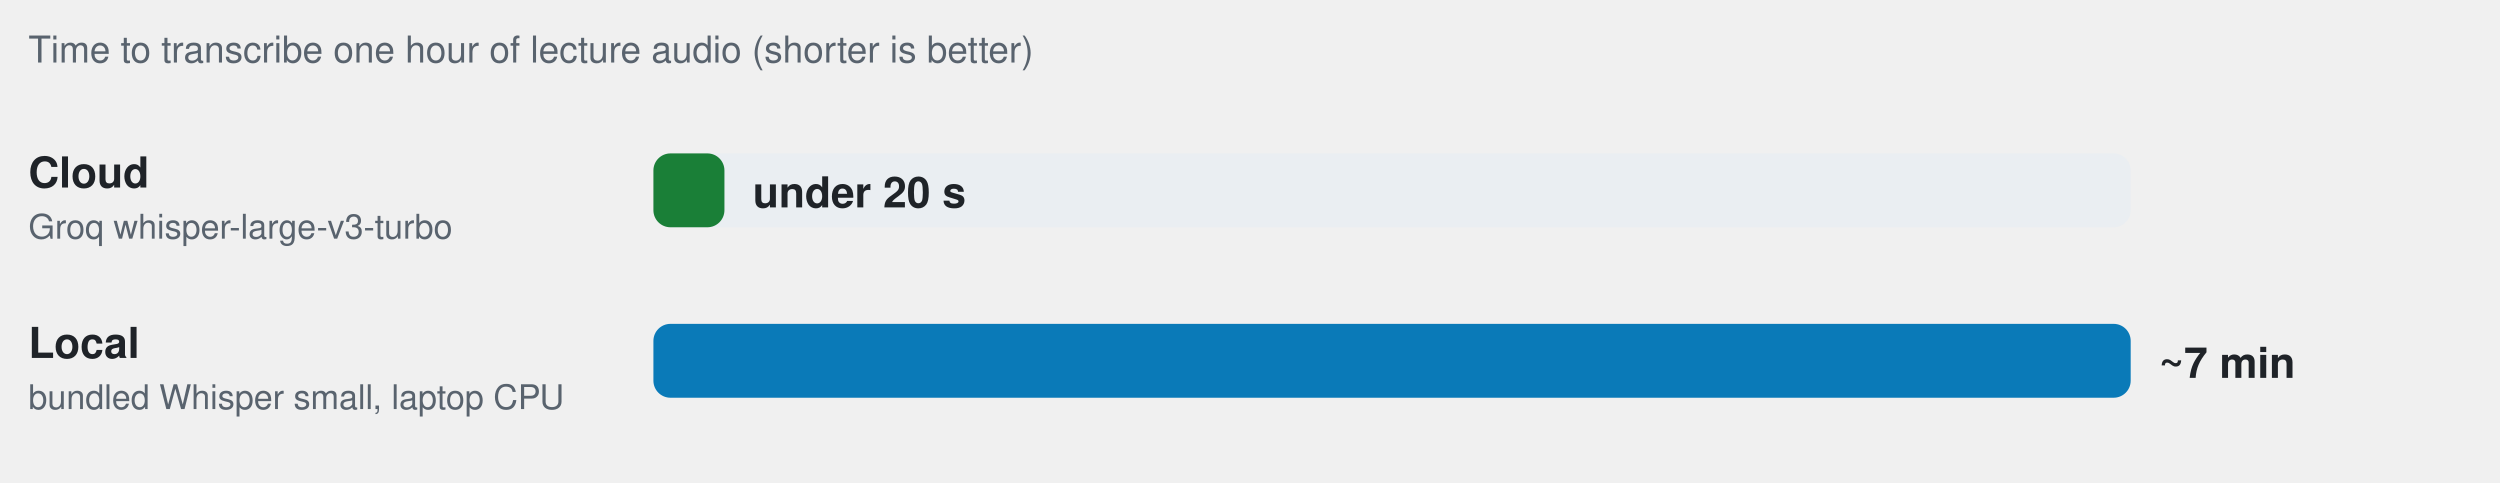
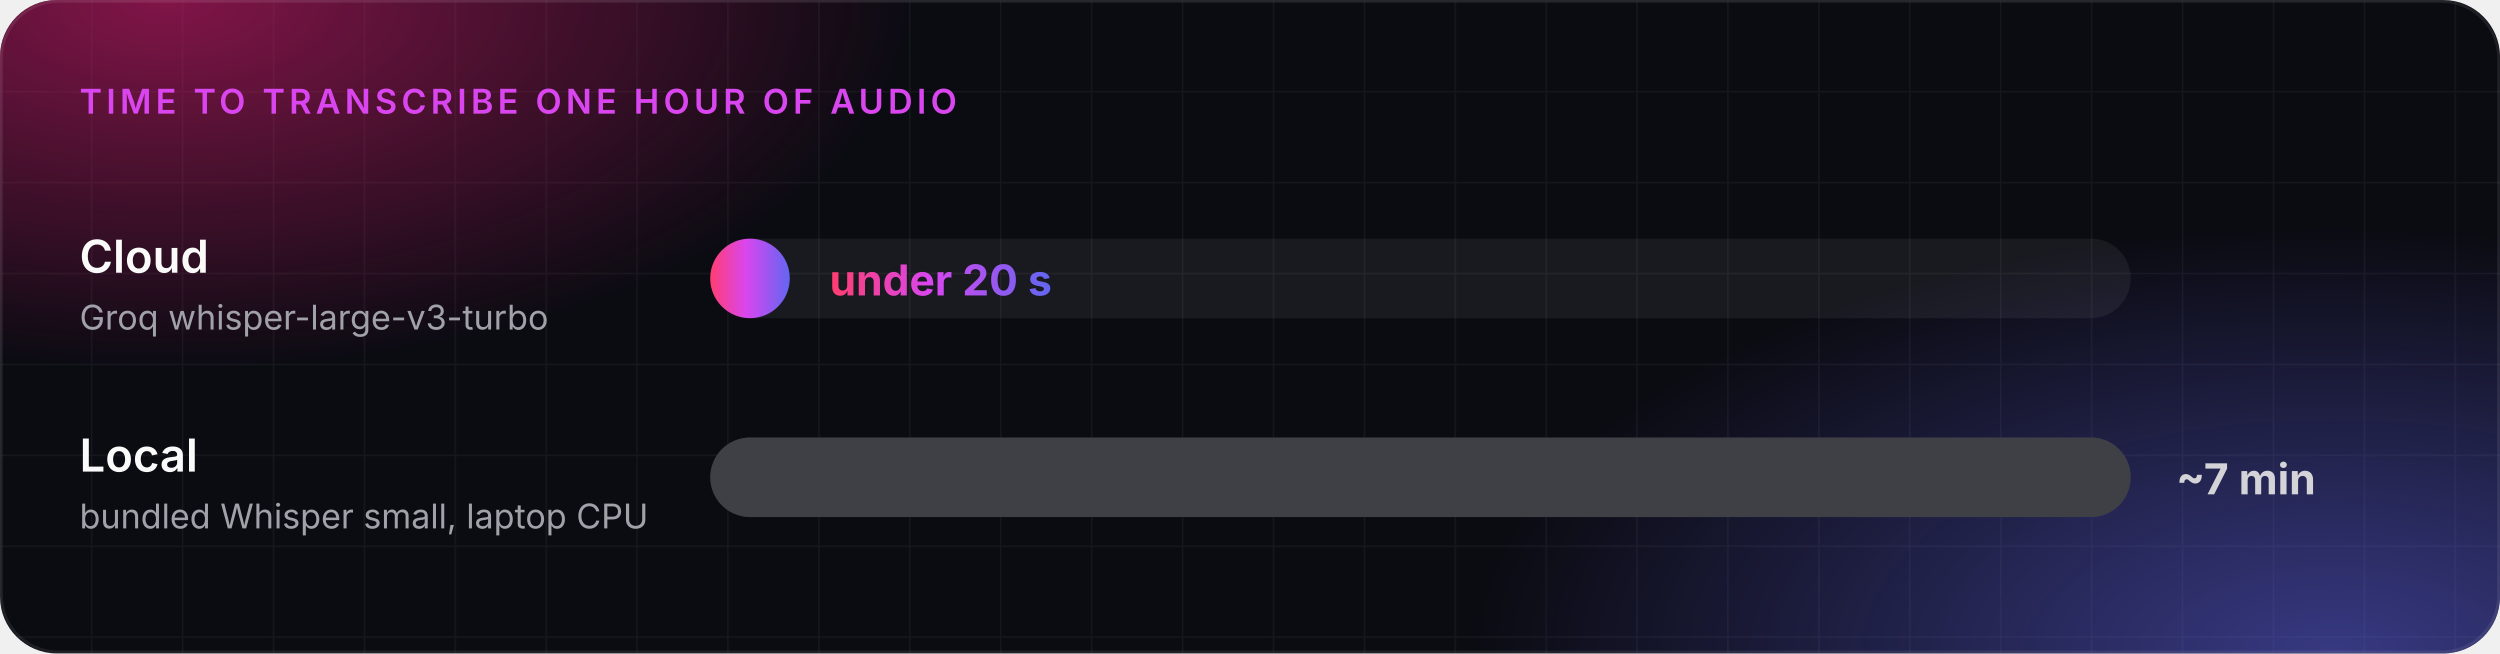
- <svg xmlns="http://www.w3.org/2000/svg" width="880" height="170" viewBox="0 0 880 170" font-family="-apple-system, BlinkMacSystemFont, 'Segoe UI', Helvetica, Arial, sans-serif">
-   <style>
-     .label { fill: #1f2328; font-size: 15px; font-weight: 600; }
-     .sub { fill: #59636e; font-size: 12px; }
-     .value { fill: #1f2328; font-size: 15px; font-weight: 700; }
-     .track { fill: #eaeef2; }
-     .title { fill: #59636e; font-size: 13px; }
-     @media (prefers-color-scheme: dark) {
-       .label, .value { fill: #e6edf3; }
-       .sub, .title { fill: #9198a1; }
-       .track { fill: #21262d; }
-     }
-   </style>
-   <text class="title" x="10" y="22">Time to transcribe one hour of lecture audio (shorter is better)</text>
-   <text class="label" x="10" y="66">Cloud</text>
-   <text class="sub" x="10" y="84">Groq whisper-large-v3-turbo</text>
-   <rect class="track" x="230" y="54" width="520" height="26" rx="6" />
-   <rect x="230" y="54" width="25" height="26" rx="6" fill="#1a7f37" />
-   <text class="value" x="265" y="73">under 20 s</text>
-   <text class="label" x="10" y="126">Local</text>
-   <text class="sub" x="10" y="144">bundled Whisper small, laptop CPU</text>
-   <rect class="track" x="230" y="114" width="520" height="26" rx="6" />
-   <rect x="230" y="114" width="520" height="26" rx="6" fill="#0a7ab8" />
-   <text class="value" x="760" y="133">~7 min</text>
+ <svg xmlns="http://www.w3.org/2000/svg" width="880" height="230" viewBox="0 0 880 230" font-family="Inter, -apple-system, BlinkMacSystemFont, 'Segoe UI', Helvetica, Arial, sans-serif">
+   <defs>
+     <linearGradient id="accent" x1="0" y1="0" x2="1" y2="0">
+       <stop offset="0" stop-color="#ff3d71" />
+       <stop offset="0.45" stop-color="#d946ef" />
+       <stop offset="1" stop-color="#6366f1" />
+     </linearGradient>
+     <radialGradient id="glowA" cx="0.5" cy="0.5" r="0.5">
+       <stop offset="0" stop-color="#e11d74" stop-opacity="0.55" />
+       <stop offset="1" stop-color="#e11d74" stop-opacity="0" />
+     </radialGradient>
+     <radialGradient id="glowB" cx="0.5" cy="0.5" r="0.5">
+       <stop offset="0" stop-color="#6366f1" stop-opacity="0.5" />
+       <stop offset="1" stop-color="#6366f1" stop-opacity="0" />
+     </radialGradient>
+     <pattern id="grid" width="32" height="32" patternUnits="userSpaceOnUse">
+       <path d="M32 0H0V32" fill="none" stroke="#ffffff" stroke-opacity="0.05" />
+     </pattern>
+     <clipPath id="frame">
+       <rect width="880" height="230" rx="20" />
+     </clipPath>
+   </defs>
+   <g clip-path="url(#frame)">
+     <rect width="880" height="230" fill="#0b0b12" />
+     <rect width="880" height="230" fill="url(#grid)" />
+     <ellipse cx="820" cy="230" rx="300" ry="150" fill="url(#glowB)" />
+     <ellipse cx="60" cy="0" rx="260" ry="130" fill="url(#glowA)" />
+   </g>
+   <rect x="0.5" y="0.5" width="879" height="229" rx="20" fill="none" stroke="#ffffff" stroke-opacity="0.08" />
+   <text x="28" y="40" font-size="12" font-weight="600" letter-spacing="1.5" fill="#d946ef">TIME TO TRANSCRIBE ONE HOUR OF AUDIO</text>
+   <text x="28" y="96" font-size="16" font-weight="600" fill="#fafafa">Cloud</text>
+   <text x="28" y="116" font-size="12" fill="#a1a1aa">Groq whisper-large-v3-turbo</text>
+   <rect x="250" y="84" width="500" height="28" rx="14" fill="#ffffff" fill-opacity="0.06" />
+   <rect x="250" y="84" width="28" height="28" rx="14" fill="url(#accent)" />
+   <text x="292" y="104" font-size="15" font-weight="700" fill="url(#accent)">under 20 s</text>
+   <text x="28" y="166" font-size="16" font-weight="600" fill="#fafafa">Local</text>
+   <text x="28" y="186" font-size="12" fill="#a1a1aa">bundled Whisper small, laptop CPU</text>
+   <rect x="250" y="154" width="500" height="28" rx="14" fill="#ffffff" fill-opacity="0.06" />
+   <rect x="250" y="154" width="500" height="28" rx="14" fill="#3f3f46" />
+   <text x="766" y="174" font-size="15" font-weight="700" fill="#d4d4d8">~7 min</text>
</svg>
